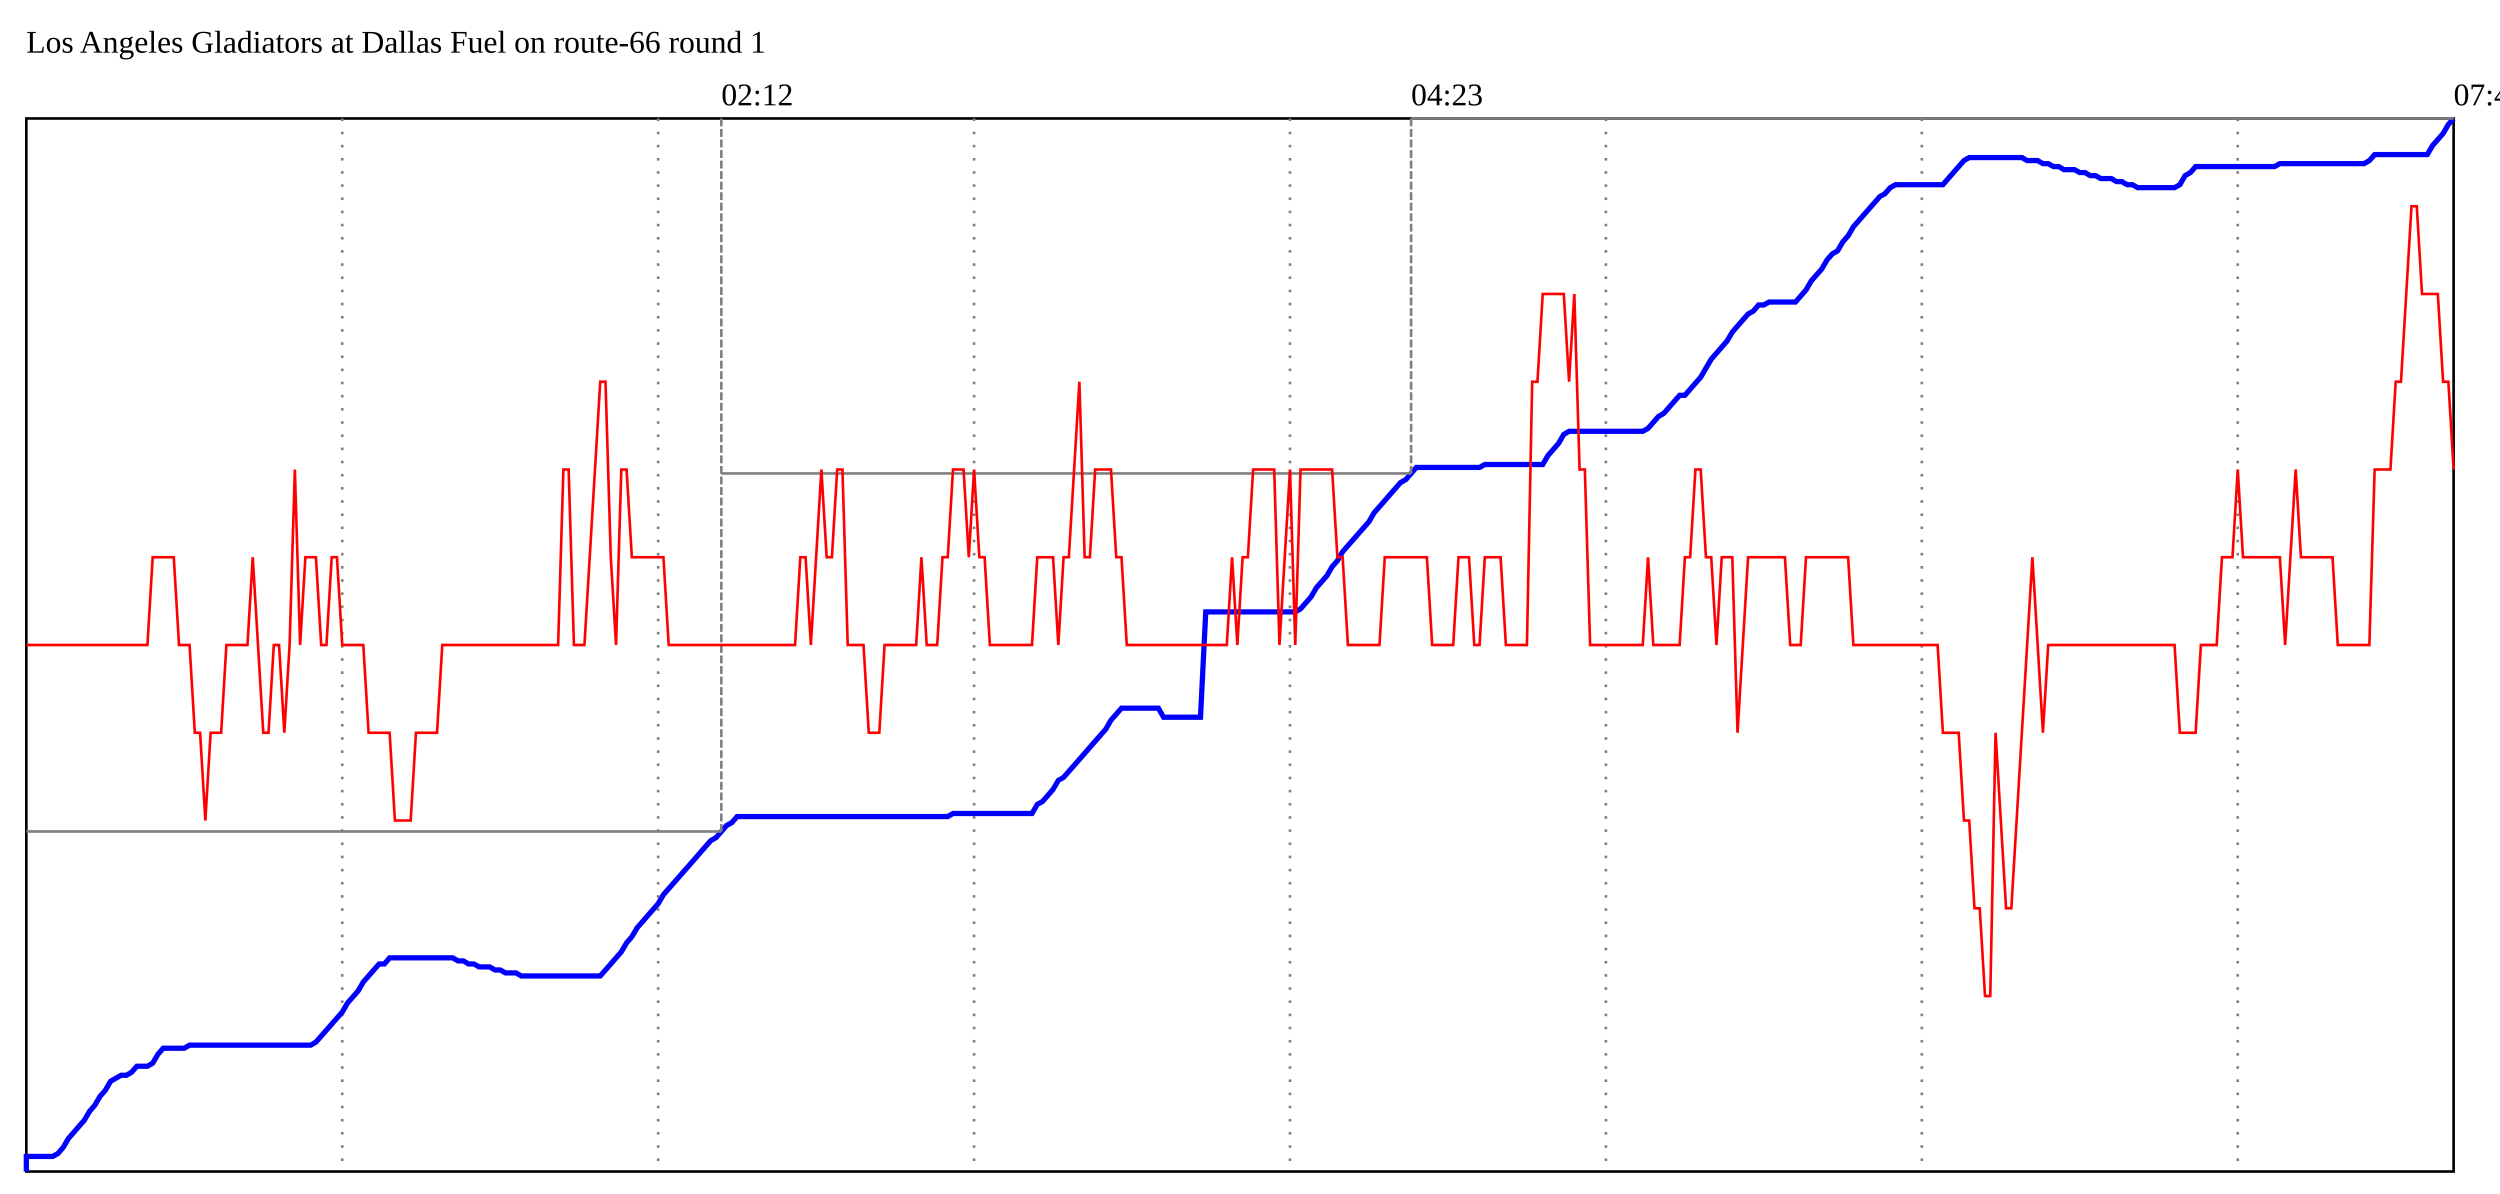
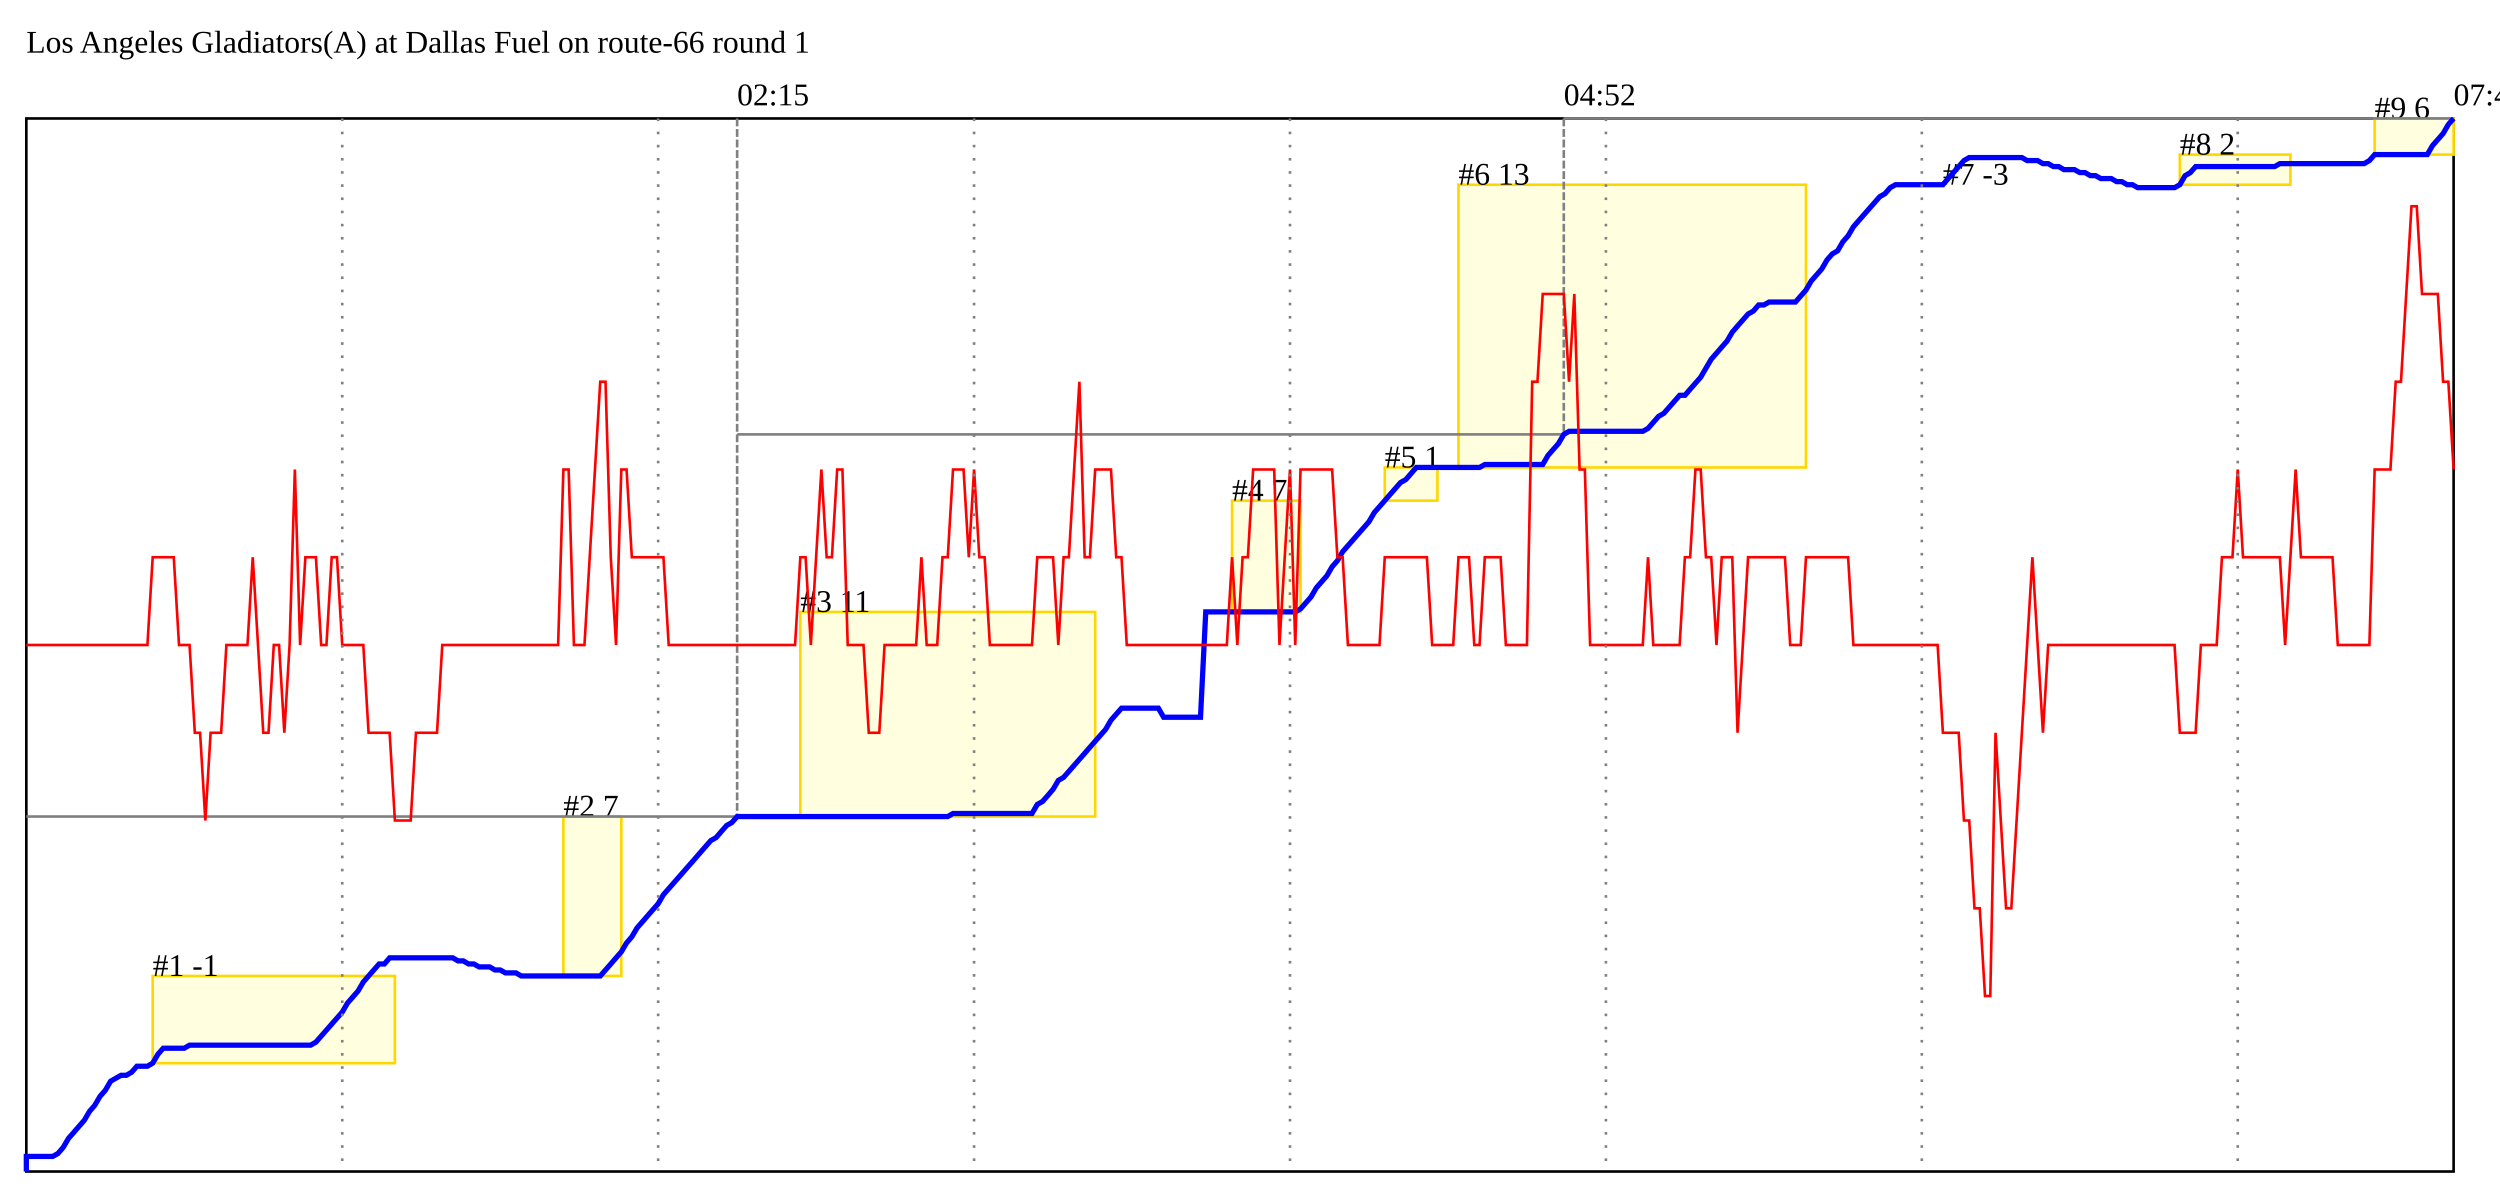
<svg xmlns="http://www.w3.org/2000/svg" baseProfile="full" height="100%" version="1.1" width="100%">
  <defs>
    <style type="text/css">
- .payload_progress {
-   fill:none;
-   stroke: blue;
-   stroke-width: 2
- }
- 
- .player_advantage {
-   fill:none;
-   stroke: red;
-   stroke-width: 1
- 
+ .player_lifelines {
+   display: none
}

.player_lifeline {
  fill:none;
  stroke: green;
-   stroke-width: 1
+   stroke-width: 1;
+   display: inline
}

.graph_border {
  fill: none;
  stroke: black;
}

.minute_ref_line {
  stroke: gray;
  stroke-width: 1;
  stroke-dasharray: 1,4
}

- .progress_target_line {
-   stroke: gray;
-   stroke_width: 1;
-   stroke-dasharray: 3,1
- }
- 
- .progress_completion_line {
-   stroke: gray;
-   stroke_width: 1
- }
- 
- 
- </style>
+ 
+         .fight_area {
+         fill: lightyellow;
+         stroke: gold;
+         stroke-width: 1
+         }
+         
+         .replay_area {
+         fill:lightgray;
+         stroke: lightgray;
+         stroke-width: 0
+         }
+         
+         .progress_target_line {
+         stroke: gray;
+         stroke_width: 1;
+         stroke-dasharray: 3,1
+         }
+ 
+         .progress_completion_line {
+         stroke: gray;
+         stroke_width: 1
+         }
+         
+         .payload_progress {
+         fill:none;
+         stroke: blue;
+         stroke-width: 2
+         }
+         
+         .player_advantage {
+         fill:none;
+         stroke: red;
+         stroke-width: 1
+         }
+         </style>
  </defs>
-   <text x="10" y="20">Los Angeles Gladiators at Dallas Fuel on route-66 round 1</text>
-   <g style="graph" transform="translate(10, 45)">
+   <text x="10" y="20">Los Angeles Gladiators(A) at Dallas Fuel on route-66 round 1</text>
+   <g class="graph" transform="translate(10, 45)">
    <rect class="graph_border" height="400" width="922" x="0" y="0" />
-     <line class="minute_ref_line" x1="120" x2="120" y1="0" y2="400" />
-     <text x="120" y="420">1:00</text>
-     <line class="minute_ref_line" x1="240" x2="240" y1="0" y2="400" />
-     <text x="240" y="420">2:00</text>
-     <line class="minute_ref_line" x1="360" x2="360" y1="0" y2="400" />
-     <text x="360" y="420">3:00</text>
-     <line class="minute_ref_line" x1="480" x2="480" y1="0" y2="400" />
-     <text x="480" y="420">4:00</text>
-     <line class="minute_ref_line" x1="600" x2="600" y1="0" y2="400" />
-     <text x="600" y="420">5:00</text>
-     <line class="minute_ref_line" x1="720" x2="720" y1="0" y2="400" />
-     <text x="720" y="420">6:00</text>
-     <line class="minute_ref_line" x1="840" x2="840" y1="0" y2="400" />
-     <text x="840" y="420">7:00</text>
-     <polyline class="payload_progress" points="0,400 0,394.28 2,394.28 4,394.28 6,394.28 8,394.28 10,394.28 12,393.16 14,390.84 16,387.44 18,385.16 20,382.84 22,380.56 24,377.16 26,374.84 28,371.44 30,369.16 32,365.72 34,364.56 36,363.44 38,363.44 40,362.28 42,360.0 44,360.0 46,360.0 48,358.84 50,355.44 52,353.16 54,353.16 56,353.16 58,353.16 60,353.16 62,352.0 64,352.0 66,352.0 68,352.0 70,352.0 72,352.0 74,352.0 76,352.0 78,352.0 80,352.0 82,352.0 84,352.0 86,352.0 88,352.0 90,352.0 92,352.0 94,352.0 96,352.0 98,352.0 100,352.0 102,352.0 104,352.0 106,352.0 108,352.0 110,350.84 112,348.56 114,346.28 116,344.0 118,341.72 120,339.44 122,336.0 124,333.72 126,331.44 128,328.0 130,325.72 132,323.44 134,321.16 136,321.16 138,318.84 140,318.84 142,318.84 144,318.84 146,318.84 148,318.84 150,318.84 152,318.84 154,318.84 156,318.84 158,318.84 160,318.84 162,318.84 164,320.0 166,320.0 168,321.16 170,321.16 172,322.28 174,322.28 176,322.28 178,323.44 180,323.44 182,324.56 184,324.56 186,324.56 188,325.72 190,325.72 192,325.72 194,325.72 196,325.72 198,325.72 200,325.72 202,325.72 204,325.72 206,325.72 208,325.72 210,325.72 212,325.72 214,325.72 216,325.72 218,325.72 220,323.44 222,321.16 224,318.84 226,316.56 228,313.16 230,310.84 232,307.44 234,305.16 236,302.84 238,300.56 240,298.28 242,294.84 244,292.56 246,290.28 248,288.0 250,285.72 252,283.44 254,281.16 256,278.84 258,276.56 260,274.28 262,273.16 264,270.84 266,268.56 268,267.44 270,265.16 272,265.16 274,265.16 276,265.16 278,265.16 280,265.16 282,265.16 284,265.16 286,265.16 288,265.16 290,265.16 292,265.16 294,265.16 296,265.16 298,265.16 300,265.16 302,265.16 304,265.16 306,265.16 308,265.16 310,265.16 312,265.16 314,265.16 316,265.16 318,265.16 320,265.16 322,265.16 324,265.16 326,265.16 328,265.16 330,265.16 332,265.16 334,265.16 336,265.16 338,265.16 340,265.16 342,265.16 344,265.16 346,265.16 348,265.16 350,265.16 352,264 354,264 356,264 358,264 360,264 362,264 364,264 366,264 368,264 370,264 372,264 374,264 376,264 378,264 380,264 382,264 384,260.56 386,259.44 388,257.16 390,254.84 392,251.44 394,250.28 396,248.0 398,245.72 400,243.44 402,241.16 404,238.84 406,236.56 408,234.28 410,232 412,228.56 414,226.28 416,224 418,224 420,224 422,224 424,224 426,224 428,224 430,224 432,227.44 434,227.44 436,227.44 438,227.44 440,227.44 442,227.44 444,227.44 446,227.44 448,187.44 450,187.44 452,187.44 454,187.44 456,187.44 458,187.44 460,187.44 462,187.44 464,187.44 466,187.44 468,187.44 470,187.44 472,187.44 474,187.44 476,187.44 478,187.44 480,187.44 482,187.44 484,186.28 486,184.0 488,181.72 490,178.28 492,176 494,173.72 496,170.28 498,168 500,164.56 502,162.28 504,160.0 506,157.72 508,155.44 510,153.16 512,149.72 514,147.44 516,145.16 518,142.84 520,140.56 522,138.28 524,137.16 526,134.84 528,132.56 530,132.56 532,132.56 534,132.56 536,132.56 538,132.56 540,132.56 542,132.56 544,132.56 546,132.56 548,132.56 550,132.56 552,132.56 554,131.44 556,131.44 558,131.44 560,131.44 562,131.44 564,131.44 566,131.44 568,131.44 570,131.44 572,131.44 574,131.44 576,131.44 578,128 580,125.72 582,123.44 584,120 586,118.84 588,118.84 590,118.84 592,118.84 594,118.84 596,118.84 598,118.84 600,118.84 602,118.84 604,118.84 606,118.84 608,118.84 610,118.84 612,118.84 614,118.84 616,117.72 618,115.44 620,113.16 622,112 624,109.72 626,107.44 628,105.16 630,105.16 632,102.84 634,100.56 636,98.28 638,94.84 640,91.44 642,89.16 644,86.84 646,84.56 648,81.16 650,78.84 652,76.56 654,74.28 656,73.16 658,70.84 660,70.84 662,69.72 664,69.72 666,69.72 668,69.72 670,69.72 672,69.72 674,67.44 676,65.16 678,61.72 680,59.44 682,57.16 684,53.72 686,51.44 688,50.28 690,46.84 692,44.56 694,41.16 696,38.84 698,36.56 700,34.28 702,32 704,29.72 706,28.56 708,26.28 710,25.16 712,25.16 714,25.16 716,25.16 718,25.16 720,25.16 722,25.16 724,25.16 726,25.16 728,25.16 730,22.84 732,20.56 734,18.28 736,16 738,14.84 740,14.84 742,14.84 744,14.84 746,14.84 748,14.84 750,14.84 752,14.84 754,14.84 756,14.84 758,14.84 760,16 762,16 764,16 766,17.16 768,17.16 770,18.28 772,18.28 774,19.44 776,19.44 778,19.44 780,20.56 782,20.56 784,21.72 786,21.72 788,22.84 790,22.84 792,22.84 794,24 796,24 798,25.16 800,25.16 802,26.28 804,26.28 806,26.28 808,26.28 810,26.28 812,26.28 814,26.28 816,26.28 818,25.16 820,21.72 822,20.56 824,18.28 826,18.28 828,18.28 830,18.28 832,18.28 834,18.28 836,18.28 838,18.28 840,18.28 842,18.28 844,18.28 846,18.28 848,18.28 850,18.28 852,18.28 854,18.28 856,17.16 858,17.16 860,17.16 862,17.16 864,17.16 866,17.16 868,17.16 870,17.16 872,17.16 874,17.16 876,17.16 878,17.16 880,17.16 882,17.16 884,17.16 886,17.16 888,17.16 890,16 892,13.72 894,13.72 896,13.72 898,13.72 900,13.72 902,13.72 904,13.72 906,13.72 908,13.72 910,13.72 912,13.72 914,10.28 916,8 918,5.72 920,2.28 922,0.0" />
-     <line class="progress_target_line" x1="264" x2="264" y1="0" y2="270.84" />
-     <line class="progress_completion_line" x1="0" x2="264" y1="270.84" y2="270.84" />
-     <text x="264" y="-5">02:12</text>
-     <line class="progress_target_line" x1="526" x2="526" y1="0" y2="134.84" />
-     <line class="progress_completion_line" x1="264" x2="526" y1="134.84" y2="134.84" />
-     <text x="526" y="-5">04:23</text>
-     <line class="progress_target_line" x1="922" x2="922" y1="0" y2="0.0" />
-     <line class="progress_completion_line" x1="526" x2="922" y1="0.0" y2="0.0" />
-     <text x="922" y="-5">07:41</text>
-     <polyline class="player_advantage" points="0,200.0 0,200.0 2,200.0 4,200.0 6,200.0 8,200.0 10,200.0 12,200.0 14,200.0 16,200.0 18,200.0 20,200.0 22,200.0 24,200.0 26,200.0 28,200.0 30,200.0 32,200.0 34,200.0 36,200.0 38,200.0 40,200.0 42,200.0 44,200.0 46,200.0 48,166.667 50,166.667 52,166.667 54,166.667 56,166.667 58,200.0 60,200.0 62,200.0 64,233.333 66,233.333 68,266.667 70,233.333 72,233.333 74,233.333 76,200.0 78,200.0 80,200.0 82,200.0 84,200.0 86,166.667 88,200.0 90,233.333 92,233.333 94,200.0 96,200.0 98,233.333 100,200.0 102,133.333 104,200.0 106,166.667 108,166.667 110,166.667 112,200.0 114,200.0 116,166.667 118,166.667 120,200.0 122,200.0 124,200.0 126,200.0 128,200.0 130,233.333 132,233.333 134,233.333 136,233.333 138,233.333 140,266.667 142,266.667 144,266.667 146,266.667 148,233.333 150,233.333 152,233.333 154,233.333 156,233.333 158,200.0 160,200.0 162,200.0 164,200.0 166,200.0 168,200.0 170,200.0 172,200.0 174,200.0 176,200.0 178,200.0 180,200.0 182,200.0 184,200.0 186,200.0 188,200.0 190,200.0 192,200.0 194,200.0 196,200.0 198,200.0 200,200.0 202,200.0 204,133.333 206,133.333 208,200.0 210,200.0 212,200.0 214,166.667 216,133.333 218,100.0 220,100.0 222,166.667 224,200.0 226,133.333 228,133.333 230,166.667 232,166.667 234,166.667 236,166.667 238,166.667 240,166.667 242,166.667 244,200.0 246,200.0 248,200.0 250,200.0 252,200.0 254,200.0 256,200.0 258,200.0 260,200.0 262,200.0 264,200.0 266,200.0 268,200.0 270,200.0 272,200.0 274,200.0 276,200.0 278,200.0 280,200.0 282,200.0 284,200.0 286,200.0 288,200.0 290,200.0 292,200.0 294,166.667 296,166.667 298,200.0 300,166.667 302,133.333 304,166.667 306,166.667 308,133.333 310,133.333 312,200.0 314,200.0 316,200.0 318,200.0 320,233.333 322,233.333 324,233.333 326,200.0 328,200.0 330,200.0 332,200.0 334,200.0 336,200.0 338,200.0 340,166.667 342,200.0 344,200.0 346,200.0 348,166.667 350,166.667 352,133.333 354,133.333 356,133.333 358,166.667 360,133.333 362,166.667 364,166.667 366,200.0 368,200.0 370,200.0 372,200.0 374,200.0 376,200.0 378,200.0 380,200.0 382,200.0 384,166.667 386,166.667 388,166.667 390,166.667 392,200.0 394,166.667 396,166.667 398,133.333 400,100.0 402,166.667 404,166.667 406,133.333 408,133.333 410,133.333 412,133.333 414,166.667 416,166.667 418,200.0 420,200.0 422,200.0 424,200.0 426,200.0 428,200.0 430,200.0 432,200.0 434,200.0 436,200.0 438,200.0 440,200.0 442,200.0 444,200.0 446,200.0 448,200.0 450,200.0 452,200.0 454,200.0 456,200.0 458,166.667 460,200.0 462,166.667 464,166.667 466,133.333 468,133.333 470,133.333 472,133.333 474,133.333 476,200.0 478,166.667 480,133.333 482,200.0 484,133.333 486,133.333 488,133.333 490,133.333 492,133.333 494,133.333 496,133.333 498,166.667 500,166.667 502,200.0 504,200.0 506,200.0 508,200.0 510,200.0 512,200.0 514,200.0 516,166.667 518,166.667 520,166.667 522,166.667 524,166.667 526,166.667 528,166.667 530,166.667 532,166.667 534,200.0 536,200.0 538,200.0 540,200.0 542,200.0 544,166.667 546,166.667 548,166.667 550,200.0 552,200.0 554,166.667 556,166.667 558,166.667 560,166.667 562,200.0 564,200.0 566,200.0 568,200.0 570,200.0 572,100.0 574,100.0 576,66.667 578,66.667 580,66.667 582,66.667 584,66.667 586,100.0 588,66.667 590,133.333 592,133.333 594,200.0 596,200.0 598,200.0 600,200.0 602,200.0 604,200.0 606,200.0 608,200.0 610,200.0 612,200.0 614,200.0 616,166.667 618,200.0 620,200.0 622,200.0 624,200.0 626,200.0 628,200.0 630,166.667 632,166.667 634,133.333 636,133.333 638,166.667 640,166.667 642,200.0 644,166.667 646,166.667 648,166.667 650,233.333 652,200.0 654,166.667 656,166.667 658,166.667 660,166.667 662,166.667 664,166.667 666,166.667 668,166.667 670,200.0 672,200.0 674,200.0 676,166.667 678,166.667 680,166.667 682,166.667 684,166.667 686,166.667 688,166.667 690,166.667 692,166.667 694,200.0 696,200.0 698,200.0 700,200.0 702,200.0 704,200.0 706,200.0 708,200.0 710,200.0 712,200.0 714,200.0 716,200.0 718,200.0 720,200.0 722,200.0 724,200.0 726,200.0 728,233.333 730,233.333 732,233.333 734,233.333 736,266.667 738,266.667 740,300.0 742,300.0 744,333.333 746,333.333 748,233.333 750,266.667 752,300.0 754,300.0 756,266.667 758,233.333 760,200.0 762,166.667 764,200.0 766,233.333 768,200.0 770,200.0 772,200.0 774,200.0 776,200.0 778,200.0 780,200.0 782,200.0 784,200.0 786,200.0 788,200.0 790,200.0 792,200.0 794,200.0 796,200.0 798,200.0 800,200.0 802,200.0 804,200.0 806,200.0 808,200.0 810,200.0 812,200.0 814,200.0 816,200.0 818,233.333 820,233.333 822,233.333 824,233.333 826,200.0 828,200.0 830,200.0 832,200.0 834,166.667 836,166.667 838,166.667 840,133.333 842,166.667 844,166.667 846,166.667 848,166.667 850,166.667 852,166.667 854,166.667 856,166.667 858,200.0 860,166.667 862,133.333 864,166.667 866,166.667 868,166.667 870,166.667 872,166.667 874,166.667 876,166.667 878,200.0 880,200.0 882,200.0 884,200.0 886,200.0 888,200.0 890,200.0 892,133.333 894,133.333 896,133.333 898,133.333 900,100.0 902,100.0 904,66.667 906,33.333 908,33.333 910,66.667 912,66.667 914,66.667 916,66.667 918,100.0 920,100.0 922,133.333" />
+     <g class="fights">
+       <rect class="fight_area" height="33.12" width="92" x="48" y="325.72" />
+       <text x="48" y="325.72">#1 -1</text>
+       <rect class="fight_area" height="60.56" width="22" x="204" y="265.16" />
+       <text x="204" y="265.16">#2 7</text>
+       <rect class="fight_area" height="77.72" width="112" x="294" y="187.44" />
+       <text x="294" y="187.44">#3 11</text>
+       <rect class="fight_area" height="42.28" width="26" x="458" y="145.16" />
+       <text x="458" y="145.16">#4 7</text>
+       <rect class="fight_area" height="12.6" width="20" x="516" y="132.56" />
+       <text x="516" y="132.56">#5 1</text>
+       <rect class="fight_area" height="107.4" width="132" x="544" y="25.16" />
+       <text x="544" y="25.16">#6 13</text>
+       <rect class="fight_area" height="0.0" width="52" x="728" y="25.16" />
+       <text x="728" y="25.16">#7 -3</text>
+       <rect class="fight_area" height="11.44" width="42" x="818" y="13.72" />
+       <text x="818" y="13.72">#8 2</text>
+       <rect class="fight_area" height="13.72" width="30" x="892" y="0.0" />
+       <text x="892" y="0.0">#9 6</text>
+     </g>
+     <g class="completion">
+       <line class="progress_target_line" x1="270" x2="270" y1="0.0" y2="265.16" />
+       <line class="progress_completion_line" x1="0" x2="270" y1="265.16" y2="265.16" />
+       <text x="270" y="-5">02:15</text>
+       <line class="progress_target_line" x1="584" x2="584" y1="0.0" y2="120" />
+       <line class="progress_completion_line" x1="270" x2="584" y1="120" y2="120" />
+       <text x="584" y="-5">04:52</text>
+       <line class="progress_target_line" x1="922" x2="922" y1="0.0" y2="0.0" />
+       <line class="progress_completion_line" x1="584" x2="922" y1="0.0" y2="0.0" />
+       <text x="922" y="-5">07:41</text>
+     </g>
+     <g class="progress">
+       <polyline class="payload_progress" points="0,400 0,394.28 2,394.28 4,394.28 6,394.28 8,394.28 10,394.28 12,393.16 14,390.84 16,387.44 18,385.16 20,382.84 22,380.56 24,377.16 26,374.84 28,371.44 30,369.16 32,365.72 34,364.56 36,363.44 38,363.44 40,362.28 42,360.0 44,360.0 46,360.0 48,358.84 50,355.44 52,353.16 54,353.16 56,353.16 58,353.16 60,353.16 62,352.0 64,352.0 66,352.0 68,352.0 70,352.0 72,352.0 74,352.0 76,352.0 78,352.0 80,352.0 82,352.0 84,352.0 86,352.0 88,352.0 90,352.0 92,352.0 94,352.0 96,352.0 98,352.0 100,352.0 102,352.0 104,352.0 106,352.0 108,352.0 110,350.84 112,348.56 114,346.28 116,344.0 118,341.72 120,339.44 122,336.0 124,333.72 126,331.44 128,328.0 130,325.72 132,323.44 134,321.16 136,321.16 138,318.84 140,318.84 142,318.84 144,318.84 146,318.84 148,318.84 150,318.84 152,318.84 154,318.84 156,318.84 158,318.84 160,318.84 162,318.84 164,320.0 166,320.0 168,321.16 170,321.16 172,322.28 174,322.28 176,322.28 178,323.44 180,323.44 182,324.56 184,324.56 186,324.56 188,325.72 190,325.72 192,325.72 194,325.72 196,325.72 198,325.72 200,325.72 202,325.72 204,325.72 206,325.72 208,325.72 210,325.72 212,325.72 214,325.72 216,325.72 218,325.72 220,323.44 222,321.16 224,318.84 226,316.56 228,313.16 230,310.84 232,307.44 234,305.16 236,302.84 238,300.56 240,298.28 242,294.84 244,292.56 246,290.28 248,288.0 250,285.72 252,283.44 254,281.16 256,278.84 258,276.56 260,274.28 262,273.16 264,270.84 266,268.56 268,267.44 270,265.16 272,265.16 274,265.16 276,265.16 278,265.16 280,265.16 282,265.16 284,265.16 286,265.16 288,265.16 290,265.16 292,265.16 294,265.16 296,265.16 298,265.16 300,265.16 302,265.16 304,265.16 306,265.16 308,265.16 310,265.16 312,265.16 314,265.16 316,265.16 318,265.16 320,265.16 322,265.16 324,265.16 326,265.16 328,265.16 330,265.16 332,265.16 334,265.16 336,265.16 338,265.16 340,265.16 342,265.16 344,265.16 346,265.16 348,265.16 350,265.16 352,264 354,264 356,264 358,264 360,264 362,264 364,264 366,264 368,264 370,264 372,264 374,264 376,264 378,264 380,264 382,264 384,260.56 386,259.44 388,257.16 390,254.84 392,251.44 394,250.28 396,248.0 398,245.72 400,243.44 402,241.16 404,238.84 406,236.56 408,234.28 410,232 412,228.56 414,226.28 416,224 418,224 420,224 422,224 424,224 426,224 428,224 430,224 432,227.44 434,227.44 436,227.44 438,227.44 440,227.44 442,227.44 444,227.44 446,227.44 448,187.44 450,187.44 452,187.44 454,187.44 456,187.44 458,187.44 460,187.44 462,187.44 464,187.44 466,187.44 468,187.44 470,187.44 472,187.44 474,187.44 476,187.44 478,187.44 480,187.44 482,187.44 484,186.28 486,184.0 488,181.72 490,178.28 492,176 494,173.72 496,170.28 498,168 500,164.56 502,162.28 504,160.0 506,157.72 508,155.44 510,153.16 512,149.72 514,147.44 516,145.16 518,142.84 520,140.56 522,138.28 524,137.16 526,134.84 528,132.56 530,132.56 532,132.56 534,132.56 536,132.56 538,132.56 540,132.56 542,132.56 544,132.56 546,132.56 548,132.56 550,132.56 552,132.56 554,131.44 556,131.44 558,131.44 560,131.44 562,131.44 564,131.44 566,131.44 568,131.44 570,131.44 572,131.44 574,131.44 576,131.44 578,128 580,125.72 582,123.44 584,120 586,118.84 588,118.84 590,118.84 592,118.84 594,118.84 596,118.84 598,118.84 600,118.84 602,118.84 604,118.84 606,118.84 608,118.84 610,118.84 612,118.84 614,118.84 616,117.72 618,115.44 620,113.16 622,112 624,109.72 626,107.44 628,105.16 630,105.16 632,102.84 634,100.56 636,98.28 638,94.84 640,91.44 642,89.16 644,86.84 646,84.56 648,81.16 650,78.84 652,76.56 654,74.28 656,73.16 658,70.84 660,70.84 662,69.72 664,69.72 666,69.72 668,69.72 670,69.72 672,69.72 674,67.44 676,65.16 678,61.72 680,59.44 682,57.16 684,53.72 686,51.44 688,50.28 690,46.84 692,44.56 694,41.16 696,38.84 698,36.56 700,34.28 702,32 704,29.72 706,28.56 708,26.28 710,25.16 712,25.16 714,25.16 716,25.16 718,25.16 720,25.16 722,25.16 724,25.16 726,25.16 728,25.16 730,22.84 732,20.56 734,18.28 736,16 738,14.84 740,14.84 742,14.84 744,14.84 746,14.84 748,14.84 750,14.84 752,14.84 754,14.84 756,14.84 758,14.84 760,16 762,16 764,16 766,17.16 768,17.16 770,18.28 772,18.28 774,19.44 776,19.44 778,19.44 780,20.56 782,20.56 784,21.72 786,21.72 788,22.84 790,22.84 792,22.84 794,24 796,24 798,25.16 800,25.16 802,26.28 804,26.28 806,26.28 808,26.28 810,26.28 812,26.28 814,26.28 816,26.28 818,25.16 820,21.72 822,20.56 824,18.28 826,18.28 828,18.28 830,18.28 832,18.28 834,18.28 836,18.28 838,18.28 840,18.28 842,18.28 844,18.28 846,18.28 848,18.28 850,18.28 852,18.28 854,18.28 856,17.16 858,17.16 860,17.16 862,17.16 864,17.16 866,17.16 868,17.16 870,17.16 872,17.16 874,17.16 876,17.16 878,17.16 880,17.16 882,17.16 884,17.16 886,17.16 888,17.16 890,16 892,13.72 894,13.72 896,13.72 898,13.72 900,13.72 902,13.72 904,13.72 906,13.72 908,13.72 910,13.72 912,13.72 914,10.28 916,8 918,5.72 920,2.28 922,0.0" />
+     </g>
+     <g class="player_lifelines">
+       <polyline class="player_lifeline" points="0,30.769 88,30.769" />
+       <polyline class="player_lifeline" points="94,30.769 96,30.769" />
+       <polyline class="player_lifeline" points="102,30.769 138,30.769" />
+       <polyline class="player_lifeline" points="158,30.769 306,30.769" />
+       <polyline class="player_lifeline" points="326,30.769 742,30.769" />
+       <polyline class="player_lifeline" points="762,30.769 840,30.769" />
+       <polyline class="player_lifeline" points="862,30.769 922,30.769" />
+       <polyline class="player_lifeline" points="0,61.538 310,61.538" />
+       <polyline class="player_lifeline" points="330,61.538 648,61.538" />
+       <polyline class="player_lifeline" points="654,61.538 922,61.538" />
+       <polyline class="player_lifeline" points="0,92.308 82,92.308" />
+       <polyline class="player_lifeline" points="100,92.308 328,92.308" />
+       <polyline class="player_lifeline" points="340,92.308 340,92.308" />
+       <polyline class="player_lifeline" points="348,92.308 748,92.308" />
+       <polyline class="player_lifeline" points="768,92.308 922,92.308" />
+       <polyline class="player_lifeline" points="0,123.077 128,123.077" />
+       <polyline class="player_lifeline" points="148,123.077 738,123.077" />
+       <polyline class="player_lifeline" points="758,123.077 922,123.077" />
+       <polyline class="player_lifeline" points="0,153.846 62,153.846" />
+       <polyline class="player_lifeline" points="84,153.846 734,153.846" />
+       <polyline class="player_lifeline" points="756,153.846 816,153.846" />
+       <polyline class="player_lifeline" points="834,153.846 922,153.846" />
+       <polyline class="player_lifeline" points="0,184.615 56,184.615" />
+       <polyline class="player_lifeline" points="76,184.615 726,184.615" />
+       <polyline class="player_lifeline" points="748,184.615 750,184.615" />
+       <polyline class="player_lifeline" points="754,184.615 778,184.615" />
+       <polyline class="player_lifeline" points="786,184.615 824,184.615" />
+       <polyline class="player_lifeline" points="838,184.615 838,184.615" />
+       <polyline class="player_lifeline" points="844,184.615 922,184.615" />
+       <polyline class="player_lifeline" points="0,215.385 100,215.385" />
+       <polyline class="player_lifeline" points="104,215.385 104,215.385" />
+       <polyline class="player_lifeline" points="112,215.385 114,215.385" />
+       <polyline class="player_lifeline" points="120,215.385 346,215.385" />
+       <polyline class="player_lifeline" points="358,215.385 358,215.385" />
+       <polyline class="player_lifeline" points="366,215.385 514,215.385" />
+       <polyline class="player_lifeline" points="534,215.385 746,215.385" />
+       <polyline class="player_lifeline" points="766,215.385 842,215.385" />
+       <polyline class="player_lifeline" points="864,215.385 890,215.385" />
+       <polyline class="player_lifeline" points="910,215.385 922,215.385" />
+       <polyline class="player_lifeline" points="0,246.154 46,246.154" />
+       <polyline class="player_lifeline" points="68,246.154 214,246.154" />
+       <polyline class="player_lifeline" points="224,246.154 224,246.154" />
+       <polyline class="player_lifeline" points="230,246.154 326,246.154" />
+       <polyline class="player_lifeline" points="344,246.154 382,246.154" />
+       <polyline class="player_lifeline" points="392,246.154 392,246.154" />
+       <polyline class="player_lifeline" points="402,246.154 464,246.154" />
+       <polyline class="player_lifeline" points="476,246.154 476,246.154" />
+       <polyline class="player_lifeline" points="482,246.154 570,246.154" />
+       <polyline class="player_lifeline" points="590,246.154 674,246.154" />
+       <polyline class="player_lifeline" points="694,246.154 824,246.154" />
+       <polyline class="player_lifeline" points="838,246.154 838,246.154" />
+       <polyline class="player_lifeline" points="844,246.154 910,246.154" />
+       <polyline class="player_lifeline" points="0,276.923 224,276.923" />
+       <polyline class="player_lifeline" points="244,276.923 342,276.923" />
+       <polyline class="player_lifeline" points="348,276.923 350,276.923" />
+       <polyline class="player_lifeline" points="362,276.923 482,276.923" />
+       <polyline class="player_lifeline" points="502,276.923 570,276.923" />
+       <polyline class="player_lifeline" points="586,276.923 586,276.923" />
+       <polyline class="player_lifeline" points="592,276.923 650,276.923" />
+       <polyline class="player_lifeline" points="670,276.923 858,276.923" />
+       <polyline class="player_lifeline" points="878,276.923 902,276.923" />
+       <polyline class="player_lifeline" points="922,276.923 922,276.923" />
+       <polyline class="player_lifeline" points="0,307.692 84,307.692" />
+       <polyline class="player_lifeline" points="104,307.692 202,307.692" />
+       <polyline class="player_lifeline" points="208,307.692 216,307.692" />
+       <polyline class="player_lifeline" points="222,307.692 306,307.692" />
+       <polyline class="player_lifeline" points="328,307.692 478,307.692" />
+       <polyline class="player_lifeline" points="482,307.692 482,307.692" />
+       <polyline class="player_lifeline" points="498,307.692 542,307.692" />
+       <polyline class="player_lifeline" points="550,307.692 552,307.692" />
+       <polyline class="player_lifeline" points="562,307.692 628,307.692" />
+       <polyline class="player_lifeline" points="642,307.692 642,307.692" />
+       <polyline class="player_lifeline" points="650,307.692 904,307.692" />
+       <polyline class="player_lifeline" points="0,338.462 300,338.462" />
+       <polyline class="player_lifeline" points="304,338.462 306,338.462" />
+       <polyline class="player_lifeline" points="320,338.462 396,338.462" />
+       <polyline class="player_lifeline" points="414,338.462 570,338.462" />
+       <polyline class="player_lifeline" points="590,338.462 590,338.462" />
+       <polyline class="player_lifeline" points="594,338.462 614,338.462" />
+       <polyline class="player_lifeline" points="618,338.462 632,338.462" />
+       <polyline class="player_lifeline" points="638,338.462 746,338.462" />
+       <polyline class="player_lifeline" points="754,338.462 758,338.462" />
+       <polyline class="player_lifeline" points="764,338.462 778,338.462" />
+       <polyline class="player_lifeline" points="786,338.462 838,338.462" />
+       <polyline class="player_lifeline" points="858,338.462 890,338.462" />
+       <polyline class="player_lifeline" points="912,338.462 922,338.462" />
+       <polyline class="player_lifeline" points="0,369.231 68,369.231" />
+       <polyline class="player_lifeline" points="88,369.231 202,369.231" />
+       <polyline class="player_lifeline" points="208,369.231 212,369.231" />
+       <polyline class="player_lifeline" points="222,369.231 292,369.231" />
+       <polyline class="player_lifeline" points="298,369.231 298,369.231" />
+       <polyline class="player_lifeline" points="312,369.231 398,369.231" />
+       <polyline class="player_lifeline" points="402,369.231 404,369.231" />
+       <polyline class="player_lifeline" points="418,369.231 456,369.231" />
+       <polyline class="player_lifeline" points="460,369.231 460,369.231" />
+       <polyline class="player_lifeline" points="476,369.231 574,369.231" />
+       <polyline class="player_lifeline" points="594,369.231 824,369.231" />
+       <polyline class="player_lifeline" points="844,369.231 898,369.231" />
+       <polyline class="player_lifeline" points="918,369.231 922,369.231" />
+     </g>
+     <g class="advantages">
+       <polyline class="player_advantage" points="0,200.0 2,200.0 4,200.0 6,200.0 8,200.0 10,200.0 12,200.0 14,200.0 16,200.0 18,200.0 20,200.0 22,200.0 24,200.0 26,200.0 28,200.0 30,200.0 32,200.0 34,200.0 36,200.0 38,200.0 40,200.0 42,200.0 44,200.0 46,200.0 48,166.667 50,166.667 52,166.667 54,166.667 56,166.667 58,200.0 60,200.0 62,200.0 64,233.333 66,233.333 68,266.667 70,233.333 72,233.333 74,233.333 76,200.0 78,200.0 80,200.0 82,200.0 84,200.0 86,166.667 88,200.0 90,233.333 92,233.333 94,200.0 96,200.0 98,233.333 100,200.0 102,133.333 104,200.0 106,166.667 108,166.667 110,166.667 112,200.0 114,200.0 116,166.667 118,166.667 120,200.0 122,200.0 124,200.0 126,200.0 128,200.0 130,233.333 132,233.333 134,233.333 136,233.333 138,233.333 140,266.667 142,266.667 144,266.667 146,266.667 148,233.333 150,233.333 152,233.333 154,233.333 156,233.333 158,200.0 160,200.0 162,200.0 164,200.0 166,200.0 168,200.0 170,200.0 172,200.0 174,200.0 176,200.0 178,200.0 180,200.0 182,200.0 184,200.0 186,200.0 188,200.0 190,200.0 192,200.0 194,200.0 196,200.0 198,200.0 200,200.0 202,200.0 204,133.333 206,133.333 208,200.0 210,200.0 212,200.0 214,166.667 216,133.333 218,100.0 220,100.0 222,166.667 224,200.0 226,133.333 228,133.333 230,166.667 232,166.667 234,166.667 236,166.667 238,166.667 240,166.667 242,166.667 244,200.0 246,200.0 248,200.0 250,200.0 252,200.0 254,200.0 256,200.0 258,200.0 260,200.0 262,200.0 264,200.0 266,200.0 268,200.0 270,200.0 272,200.0 274,200.0 276,200.0 278,200.0 280,200.0 282,200.0 284,200.0 286,200.0 288,200.0 290,200.0 292,200.0 294,166.667 296,166.667 298,200.0 300,166.667 302,133.333 304,166.667 306,166.667 308,133.333 310,133.333 312,200.0 314,200.0 316,200.0 318,200.0 320,233.333 322,233.333 324,233.333 326,200.0 328,200.0 330,200.0 332,200.0 334,200.0 336,200.0 338,200.0 340,166.667 342,200.0 344,200.0 346,200.0 348,166.667 350,166.667 352,133.333 354,133.333 356,133.333 358,166.667 360,133.333 362,166.667 364,166.667 366,200.0 368,200.0 370,200.0 372,200.0 374,200.0 376,200.0 378,200.0 380,200.0 382,200.0 384,166.667 386,166.667 388,166.667 390,166.667 392,200.0 394,166.667 396,166.667 398,133.333 400,100.0 402,166.667 404,166.667 406,133.333 408,133.333 410,133.333 412,133.333 414,166.667 416,166.667 418,200.0 420,200.0 422,200.0 424,200.0 426,200.0 428,200.0 430,200.0 432,200.0 434,200.0 436,200.0 438,200.0 440,200.0 442,200.0 444,200.0 446,200.0 448,200.0 450,200.0 452,200.0 454,200.0 456,200.0 458,166.667 460,200.0 462,166.667 464,166.667 466,133.333 468,133.333 470,133.333 472,133.333 474,133.333 476,200.0 478,166.667 480,133.333 482,200.0 484,133.333 486,133.333 488,133.333 490,133.333 492,133.333 494,133.333 496,133.333 498,166.667 500,166.667 502,200.0 504,200.0 506,200.0 508,200.0 510,200.0 512,200.0 514,200.0 516,166.667 518,166.667 520,166.667 522,166.667 524,166.667 526,166.667 528,166.667 530,166.667 532,166.667 534,200.0 536,200.0 538,200.0 540,200.0 542,200.0 544,166.667 546,166.667 548,166.667 550,200.0 552,200.0 554,166.667 556,166.667 558,166.667 560,166.667 562,200.0 564,200.0 566,200.0 568,200.0 570,200.0 572,100.0 574,100.0 576,66.667 578,66.667 580,66.667 582,66.667 584,66.667 586,100.0 588,66.667 590,133.333 592,133.333 594,200.0 596,200.0 598,200.0 600,200.0 602,200.0 604,200.0 606,200.0 608,200.0 610,200.0 612,200.0 614,200.0 616,166.667 618,200.0 620,200.0 622,200.0 624,200.0 626,200.0 628,200.0 630,166.667 632,166.667 634,133.333 636,133.333 638,166.667 640,166.667 642,200.0 644,166.667 646,166.667 648,166.667 650,233.333 652,200.0 654,166.667 656,166.667 658,166.667 660,166.667 662,166.667 664,166.667 666,166.667 668,166.667 670,200.0 672,200.0 674,200.0 676,166.667 678,166.667 680,166.667 682,166.667 684,166.667 686,166.667 688,166.667 690,166.667 692,166.667 694,200.0 696,200.0 698,200.0 700,200.0 702,200.0 704,200.0 706,200.0 708,200.0 710,200.0 712,200.0 714,200.0 716,200.0 718,200.0 720,200.0 722,200.0 724,200.0 726,200.0 728,233.333 730,233.333 732,233.333 734,233.333 736,266.667 738,266.667 740,300.0 742,300.0 744,333.333 746,333.333 748,233.333 750,266.667 752,300.0 754,300.0 756,266.667 758,233.333 760,200.0 762,166.667 764,200.0 766,233.333 768,200.0 770,200.0 772,200.0 774,200.0 776,200.0 778,200.0 780,200.0 782,200.0 784,200.0 786,200.0 788,200.0 790,200.0 792,200.0 794,200.0 796,200.0 798,200.0 800,200.0 802,200.0 804,200.0 806,200.0 808,200.0 810,200.0 812,200.0 814,200.0 816,200.0 818,233.333 820,233.333 822,233.333 824,233.333 826,200.0 828,200.0 830,200.0 832,200.0 834,166.667 836,166.667 838,166.667 840,133.333 842,166.667 844,166.667 846,166.667 848,166.667 850,166.667 852,166.667 854,166.667 856,166.667 858,200.0 860,166.667 862,133.333 864,166.667 866,166.667 868,166.667 870,166.667 872,166.667 874,166.667 876,166.667 878,200.0 880,200.0 882,200.0 884,200.0 886,200.0 888,200.0 890,200.0 892,133.333 894,133.333 896,133.333 898,133.333 900,100.0 902,100.0 904,66.667 906,33.333 908,33.333 910,66.667 912,66.667 914,66.667 916,66.667 918,100.0 920,100.0 922,133.333" />
+     </g>
+     <g class="minute_ref">
+       <line class="minute_ref_line" x1="120" x2="120" y1="0" y2="400" />
+       <text x="120" y="420">1:00</text>
+       <line class="minute_ref_line" x1="240" x2="240" y1="0" y2="400" />
+       <text x="240" y="420">2:00</text>
+       <line class="minute_ref_line" x1="360" x2="360" y1="0" y2="400" />
+       <text x="360" y="420">3:00</text>
+       <line class="minute_ref_line" x1="480" x2="480" y1="0" y2="400" />
+       <text x="480" y="420">4:00</text>
+       <line class="minute_ref_line" x1="600" x2="600" y1="0" y2="400" />
+       <text x="600" y="420">5:00</text>
+       <line class="minute_ref_line" x1="720" x2="720" y1="0" y2="400" />
+       <text x="720" y="420">6:00</text>
+       <line class="minute_ref_line" x1="840" x2="840" y1="0" y2="400" />
+       <text x="840" y="420">7:00</text>
+     </g>
  </g>
</svg>
